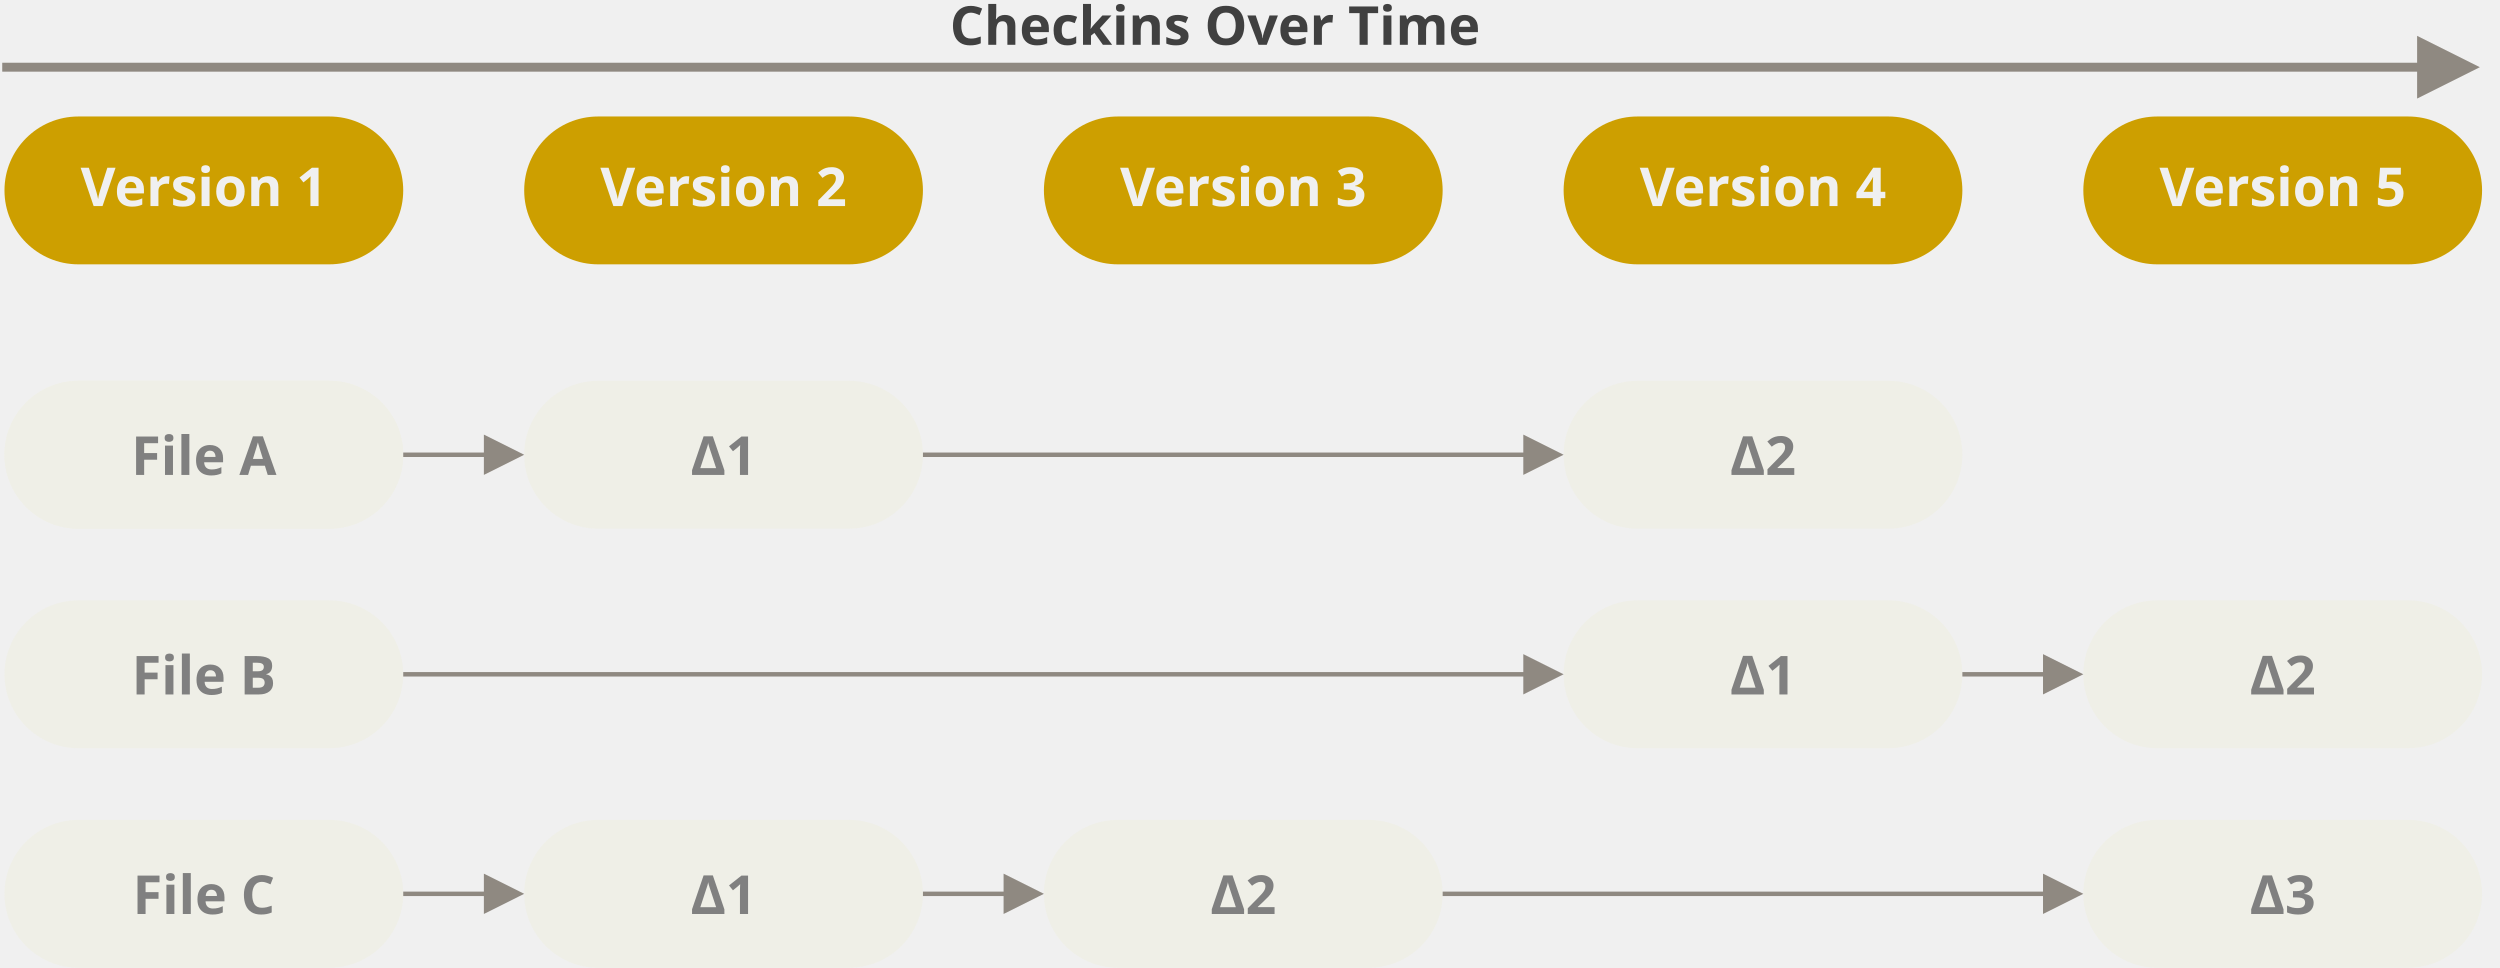
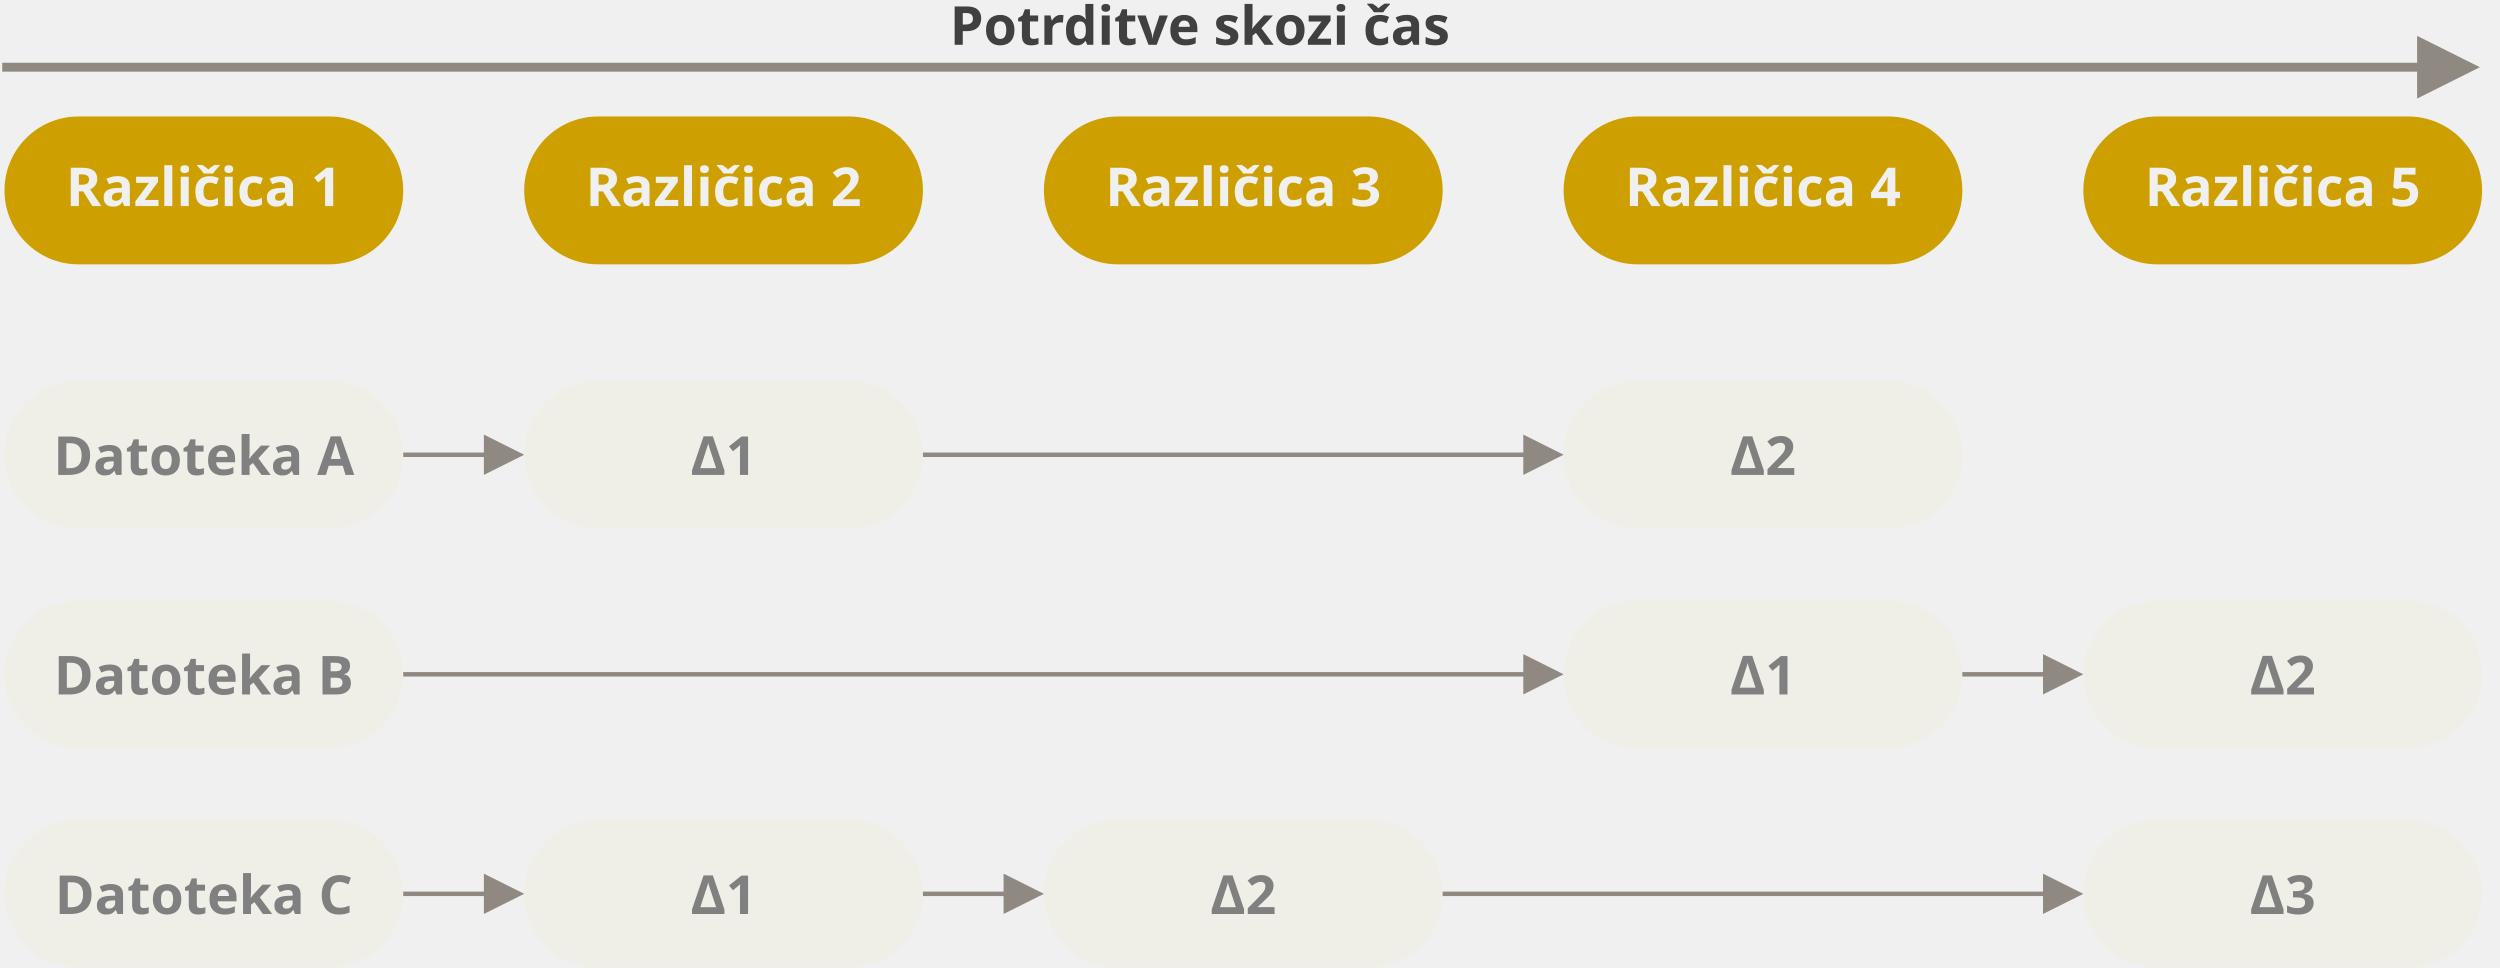
<svg xmlns="http://www.w3.org/2000/svg" id="svg4406" version="1.1" viewBox="0 0 558 216">
  <g id="g4384" fill-rule="evenodd">
    <rect id="rect4287" transform="translate(1,26)" width="89" height="33" rx="16.5" fill="#cd9f00" />
    <text id="text4291" transform="translate(1,26)" fill="white" fill-opacity=".8" font-family="'Source Code Pro'" font-size="12px" font-weight="700" text-anchor="middle">
-       <tspan id="tspan4289" x="44.5" y="20" fill="#f0f0f0" fill-opacity="1">Version 1</tspan>
+       <tspan id="tspan4289" x="44.5" y="20" fill="#f0f0f0" fill-opacity="1">Različica 1</tspan>
    </text>
    <rect id="rect4293" transform="translate(117,26)" width="89" height="33" rx="16.5" fill="#cd9f00" />
    <text id="text4297" transform="translate(117,26)" fill="white" fill-opacity=".8" font-family="'Source Code Pro'" font-size="12px" font-weight="700" text-anchor="middle">
-       <tspan id="tspan4295" x="44.5" y="20" fill="#f0f0f0" fill-opacity="1">Version 2</tspan>
+       <tspan id="tspan4295" x="44.5" y="20" fill="#f0f0f0" fill-opacity="1">Različica 2</tspan>
    </text>
    <rect id="rect4299" transform="translate(233,26)" width="89" height="33" rx="16.5" fill="#cd9f00" />
    <text id="text4303" transform="translate(233,26)" fill="white" fill-opacity=".8" font-family="'Source Code Pro'" font-size="12px" font-weight="700" text-anchor="middle">
-       <tspan id="tspan4301" x="44.5" y="20" fill="#f0f0f0" fill-opacity="1">Version 3</tspan>
+       <tspan id="tspan4301" x="44.5" y="20" fill="#f0f0f0" fill-opacity="1">Različica 3</tspan>
    </text>
    <rect id="rect4305" transform="translate(349,26)" width="89" height="33" rx="16.5" fill="#cd9f00" />
    <text id="text4309" transform="translate(349,26)" fill="white" fill-opacity=".8" font-family="'Source Code Pro'" font-size="12px" font-weight="700" text-anchor="middle">
-       <tspan id="tspan4307" x="44.5" y="20" fill="#f0f0f0" fill-opacity="1">Version 4</tspan>
+       <tspan id="tspan4307" x="44.5" y="20" fill="#f0f0f0" fill-opacity="1">Različica 4</tspan>
    </text>
    <rect id="rect4311" transform="translate(465,26)" width="89" height="33" rx="16.5" fill="#cd9f00" />
    <text id="text4315" transform="translate(465,26)" fill="white" fill-opacity=".8" font-family="'Source Code Pro'" font-size="12px" font-weight="700" text-anchor="middle">
-       <tspan id="tspan4313" x="44.5" y="20" fill="#f0f0f0" fill-opacity="1">Version 5</tspan>
+       <tspan id="tspan4313" x="44.5" y="20" fill="#f0f0f0" fill-opacity="1">Različica 5</tspan>
    </text>
    <g id="brown" transform="translate(1,85)">
      <rect id="rect4317" width="89" height="33" rx="16.5" fill="#efefe7" fill-rule="evenodd" />
      <text id="text4321" fill="#979797" font-family="'Source Code Pro'" font-size="12px" font-weight="700" text-anchor="middle">
-         <tspan id="tspan4319" x="44.5" y="21" fill="#808080">File A</tspan>
+         <tspan id="tspan4319" x="44.5" y="21" fill="#808080">Datoteka A</tspan>
      </text>
    </g>
    <rect id="rect4324" transform="translate(1,85)" width="89" height="33" rx="16.5" fill="#efefe7" />
    <text id="text4328" transform="translate(1,85)" fill="#4d4d4d" font-family="'Source Code Pro'" font-size="12px" font-weight="700" text-anchor="middle" style="fill:gray">
-       <tspan id="tspan4326" x="44.5" y="21" fill="#f0f0f0" style="fill:gray">File A</tspan>
+       <tspan id="tspan4326" x="44.5" y="21" fill="#f0f0f0" style="fill:gray">Datoteka A</tspan>
    </text>
    <rect id="rect4330" transform="translate(117,85)" width="89" height="33" rx="16.5" fill="#efefe7" />
    <text id="text4334" transform="translate(117,85)" fill="#4d4d4d" font-family="'Source Code Pro'" font-size="12px" font-weight="700" text-anchor="middle" style="fill:gray">
      <tspan id="tspan4332" x="44.5" y="21" fill="#f0f0f0" style="fill:gray">Δ1</tspan>
    </text>
    <rect id="rect4336" transform="translate(117,183)" width="89" height="33" rx="16.5" fill="#efefe7" />
    <text id="text4340" transform="translate(117,183)" fill="#4d4d4d" font-family="'Source Code Pro'" font-size="12px" font-weight="700" text-anchor="middle" style="fill:gray">
      <tspan id="tspan4338" x="44.5" y="21" fill="#f0f0f0" style="fill:gray">Δ1</tspan>
    </text>
    <rect id="rect4342" transform="translate(233,183)" width="89" height="33" rx="16.5" fill="#efefe7" />
    <text id="text4346" transform="translate(233,183)" fill="#4d4d4d" font-family="'Source Code Pro'" font-size="12px" font-weight="700" text-anchor="middle" style="fill:gray">
      <tspan id="tspan4344" x="44.5" y="21" fill="#f0f0f0" style="fill:gray">Δ2</tspan>
    </text>
    <rect id="rect4348" transform="translate(349,134)" width="89" height="33" rx="16.5" fill="#efefe7" />
    <text id="text4352" transform="translate(349,134)" fill="#4d4d4d" font-family="'Source Code Pro'" font-size="12px" font-weight="700" text-anchor="middle" style="fill:gray">
      <tspan id="tspan4350" x="44.5" y="21" fill="#f0f0f0" style="fill:gray">Δ1</tspan>
    </text>
    <rect id="rect4354" transform="translate(349,85)" width="89" height="33" rx="16.5" fill="#efefe7" />
    <text id="text4358" transform="translate(349,85)" fill="#4d4d4d" font-family="'Source Code Pro'" font-size="12px" font-weight="700" text-anchor="middle" style="fill:gray">
      <tspan id="tspan4356" x="44.5" y="21" fill="#f0f0f0" style="fill:gray">Δ2</tspan>
    </text>
    <rect id="rect4360" transform="translate(465,134)" width="89" height="33" rx="16.5" fill="#efefe7" />
    <text id="text4364" transform="translate(465,134)" fill="#4d4d4d" font-family="'Source Code Pro'" font-size="12px" font-weight="700" text-anchor="middle" style="fill:gray">
      <tspan id="tspan4362" x="44.5" y="21" fill="#f0f0f0" style="fill:gray">Δ2</tspan>
    </text>
    <rect id="rect4366" transform="translate(465,183)" width="89" height="33" rx="16.5" fill="#efefe7" />
    <text id="text4370" transform="translate(465,183)" fill="#4d4d4d" font-family="'Source Code Pro'" font-size="12px" font-weight="700" text-anchor="middle" style="fill:gray">
      <tspan id="tspan4368" x="44.5" y="21" fill="#f0f0f0" style="fill:gray">Δ3</tspan>
    </text>
    <rect id="rect4372" transform="translate(1,134)" width="89" height="33" rx="16.5" fill="#efefe7" />
    <text id="text4376" transform="translate(1,134)" fill="#4d4d4d" font-family="'Source Code Pro'" font-size="12px" font-weight="700" text-anchor="middle" style="fill:gray">
-       <tspan id="tspan4374" x="44.5" y="21" fill="#f0f0f0" style="fill:gray">File B</tspan>
+       <tspan id="tspan4374" x="44.5" y="21" fill="#f0f0f0" style="fill:gray">Datoteka B</tspan>
    </text>
    <rect id="rect4378" transform="translate(1,183)" width="89" height="33" rx="16.5" fill="#efefe7" />
    <text id="text4382" transform="translate(1,183)" fill="#4d4d4d" font-family="'Source Code Pro'" font-size="12px" font-weight="700" text-anchor="middle" style="fill:gray">
-       <tspan id="tspan4380" x="44.5" y="21" fill="#f0f0f0" style="fill:gray">File C</tspan>
+       <tspan id="tspan4380" x="44.5" y="21" fill="#f0f0f0" style="fill:gray">Datoteka C</tspan>
    </text>
  </g>
  <g id="g4401" fill="#8f8981">
    <path id="Line" transform="translate(1,-1)" d="m107 103h-18v-1h18v-4l9 4.5-9 4.5z" />
    <path id="path4387" transform="translate(1,-1)" d="m339 103h-134v-1h134v-4l9 4.5-9 4.5z" />
    <path id="path4389" transform="translate(1,-1)" d="m339 152h-250v-1h250v-4l9 4.5-9 4.5z" />
    <path id="path4391" transform="translate(1,-1)" d="m107 201h-18v-1h18v-4l9 4.5-9 4.5z" />
    <path id="path4393" transform="translate(1,-1)" d="m223 201h-18v-1h18v-4l9 4.5-9 4.5z" />
    <path id="path4395" transform="translate(1,-1)" d="m455 201h-134v-1h134v-4l9 4.5-9 4.5z" />
    <path id="path4397" transform="translate(1,-1)" d="m455 152h-18v-1h18v-4l9 4.5-9 4.5z" />
    <path id="path4399" transform="translate(1,-1)" d="m538.5 17h-539v-2h539v-6l14 7-14 7z" />
  </g>
  <text id="Checkins-Over-Time" transform="translate(1,-1)" fill="#4d4d4d" fill-rule="evenodd" font-family="'Source Code Pro'" font-size="12px" font-weight="700" style="fill:#404040">
-     <tspan id="tspan4403" x="211" y="11" fill="#4d4d4d" style="fill:#404040">Checkins Over Time</tspan>
+     <tspan id="tspan4403" x="211" y="11" fill="#4d4d4d" style="fill:#404040">Potrditve skozi čas</tspan>
  </text>
</svg>
